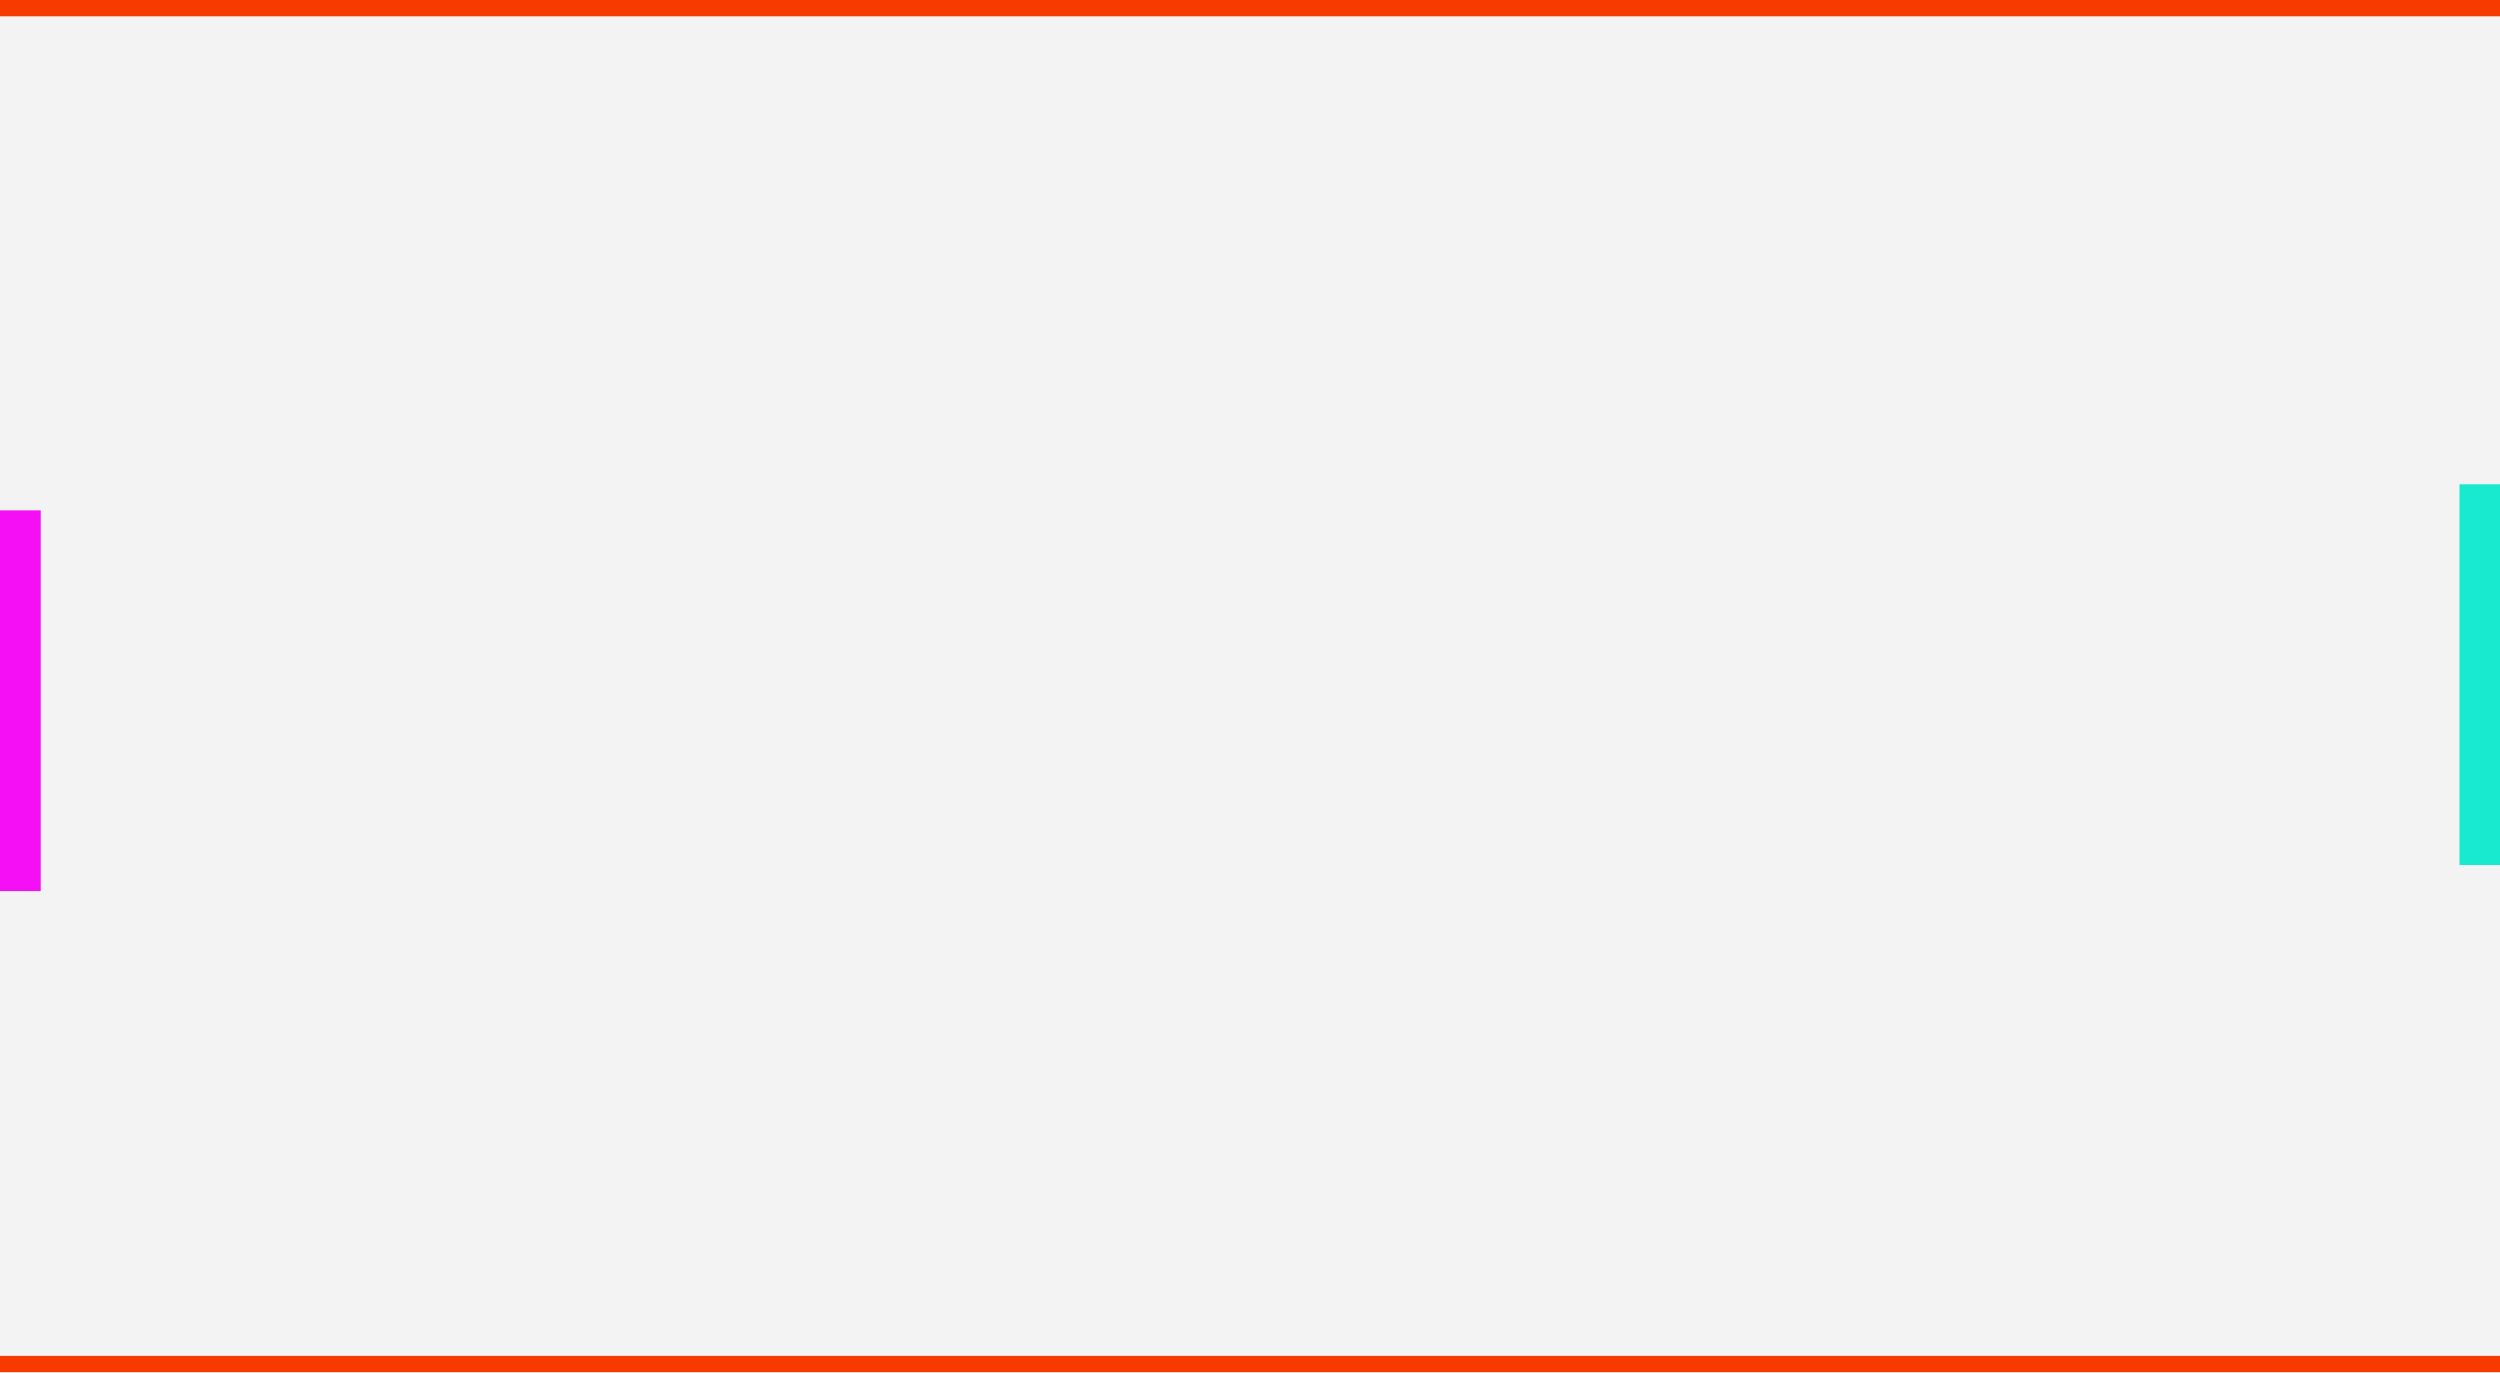
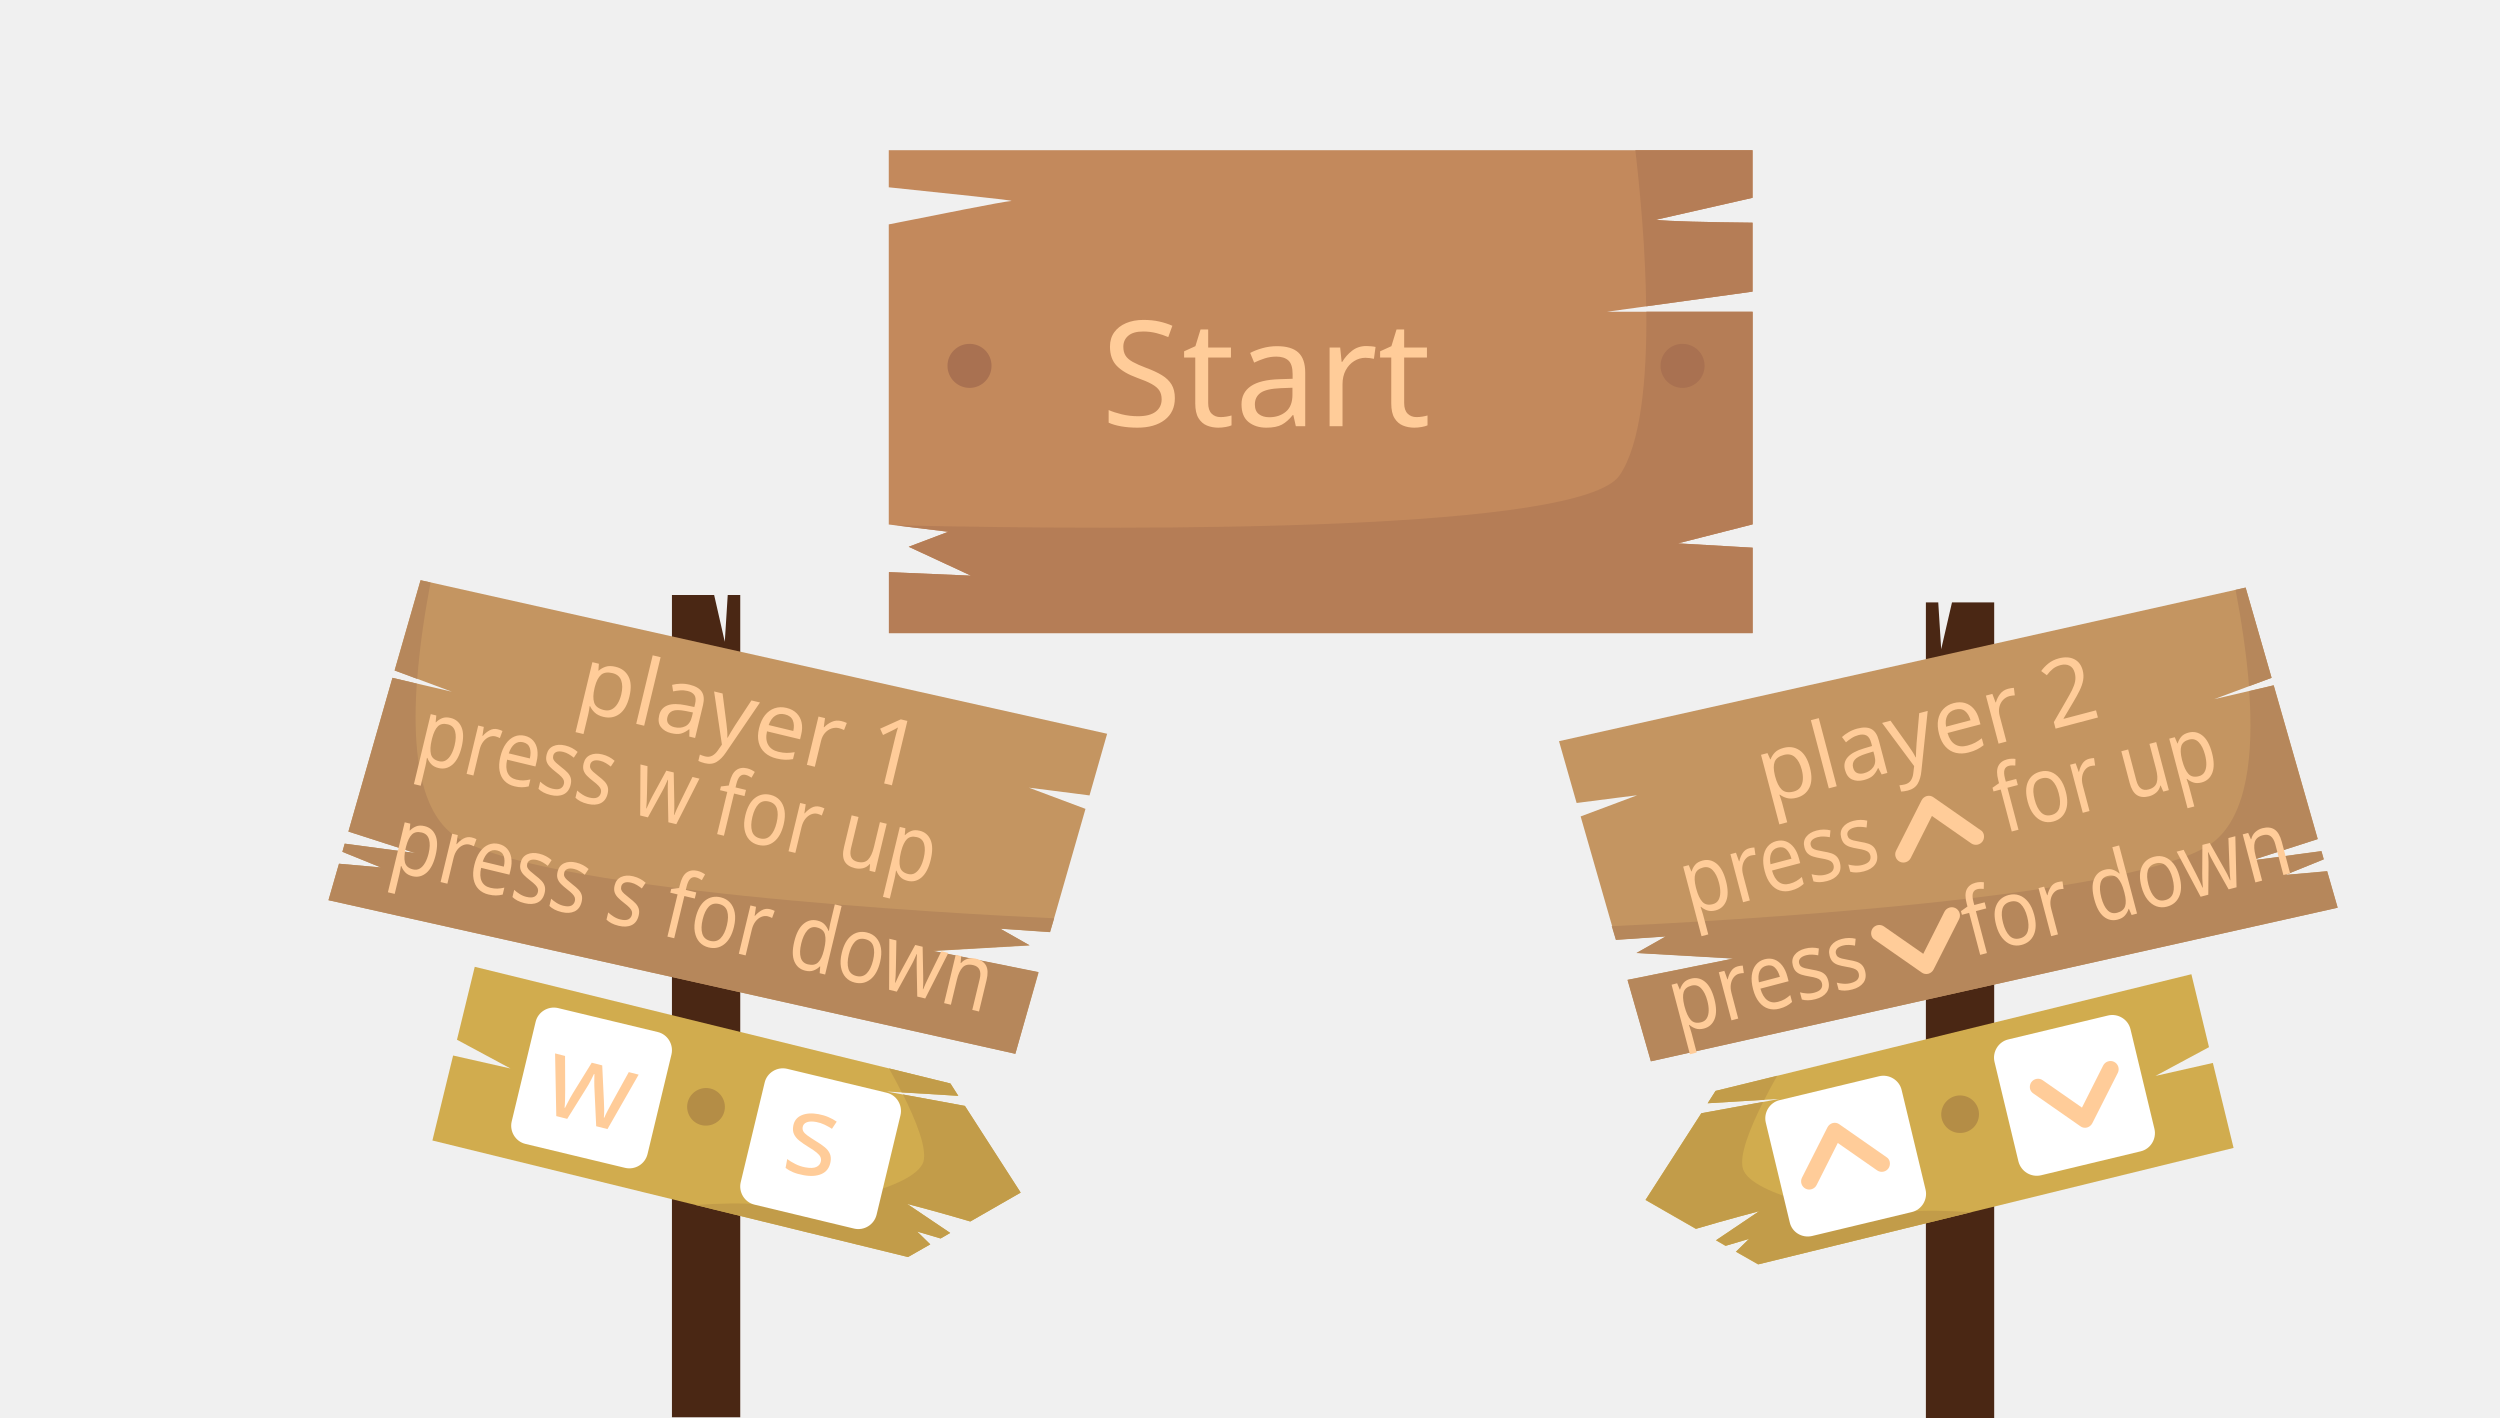
- <svg xmlns="http://www.w3.org/2000/svg" version="1.1" id="Layer_1" x="0px" y="0px" viewBox="0 0 1228 674" style="enable-background:new 0 0 1228 674;" xml:space="preserve">
+ <svg xmlns="http://www.w3.org/2000/svg" version="1.1" id="Layer_1" x="0px" y="0px" viewBox="0 0 1617.7 917.1" style="enable-background:new 0 0 1617.7 917.1;" xml:space="preserve">
  <style type="text/css">
- 	.st0{opacity:0.2;fill-rule:evenodd;clip-rule:evenodd;fill:#FFFFFF;}
- 	.st1{fill:none;stroke:#F73A00;stroke-width:8;stroke-miterlimit:10;}
- 	.st2{fill-rule:evenodd;clip-rule:evenodd;fill:#F40FF4;}
- 	.st3{fill-rule:evenodd;clip-rule:evenodd;fill:#18EAD0;}
+ 	.st0{fill-rule:evenodd;clip-rule:evenodd;fill:#C3895C;}
+ 	.st1{fill-rule:evenodd;clip-rule:evenodd;fill:#B57D56;}
+ 	.st2{fill-rule:evenodd;clip-rule:evenodd;fill:#A97151;}
+ 	.st3{fill:#FFCC99;}
+ 	.st4{font-family:'ZCOOLKuaiLe-Regular';}
+ 	.st5{font-size:95px;}
+ 	.st6{fill-rule:evenodd;clip-rule:evenodd;fill:#4A2714;}
+ 	.st7{fill-rule:evenodd;clip-rule:evenodd;fill:#C49561;}
+ 	.st8{fill-rule:evenodd;clip-rule:evenodd;fill:#B6875B;}
+ 	.st9{fill-rule:evenodd;clip-rule:evenodd;fill:#D1AC4E;}
+ 	.st10{fill-rule:evenodd;clip-rule:evenodd;fill:#C29C49;}
+ 	.st11{fill-rule:evenodd;clip-rule:evenodd;fill:#B48D46;}
+ 	.st12{font-size:60px;}
+ 	.st13{fill-rule:evenodd;clip-rule:evenodd;fill:#FFFFFF;}
+ 	.st14{font-size:73px;}
</style>
-   <g id="bane">
-     <rect y="7.9" class="st0" width="1228" height="658.6" />
-     <line id="bottum_x5F_bande" class="st1" x1="1228" y1="670" x2="0" y2="670" />
-     <line id="top_x5F_bande" class="st1" x1="0" y1="4" x2="1228" y2="4" />
+   <g>
+     <g>
+       <path class="st0" d="M575.2,97.2h558.9V128l-62.5,14.2c6.9,1,34.3,1.6,62.5,1.9v44.6l-94.1,13h94.1v137.6l-48.3,12.3l48.3,2.8    v55.3H575.2v-39.5l53.1,2.3l-40.3-18.7l25.6-9.7l-38.5-4.7V145.2c30.7-6.1,73.9-14.8,79-15.1c5.4-0.3-44.1-5.1-79-8.9V97.2z" />
+       <path class="st1" d="M1058.2,97.2h75.8V128l-62.5,14.2c6.9,1,34.3,1.6,62.5,1.9v44.6l-68.8,9.5    C1064.8,163.2,1061.6,126.6,1058.2,97.2L1058.2,97.2z M1065.3,201.7h68.8v137.6l-48.3,12.3l48.3,2.8v55.3H575.2v-39.5l53.1,2.3    l-40.3-18.7l25.6-9.7l-34.5-4.2c168.2,3.7,444.1,3.8,468.9-32.3C1061.6,287.7,1065.7,246.2,1065.3,201.7L1065.3,201.7z" />
+       <path class="st2" d="M1088.7,222.5c7.9,0,14.3,6.3,14.3,14.2c0,7.9-6.4,14.3-14.3,14.3c-7.8,0-14.2-6.4-14.2-14.3    C1074.5,228.8,1080.9,222.5,1088.7,222.5L1088.7,222.5z M627.4,222.5c7.9,0,14.2,6.3,14.2,14.2c0,7.9-6.3,14.3-14.2,14.3    c-7.9,0-14.3-6.4-14.3-14.3C613.1,228.8,619.5,222.5,627.4,222.5L627.4,222.5z" />
+     </g>
+     <text transform="matrix(1 0 0 1 712.5372 275.7851)" class="st3 st4 st5">Start</text>
+     <g>
+       <g>
+         <polygon class="st6" points="479,385 470.9,385 469,415.3 462.1,385 434.8,385 434.8,917.1 479,917.1    " />
+         <g>
+           <path class="st7" d="M716.4,474.8l-444.3-99.4l-16.8,58.4l37.1,13.8l-38.5-9l-28.5,99.5l43.2,13.9l-45.6-6.1l-1.5,5.3l24.9,10.1      l-27.1-2.4l-6.8,23.6L657,681.9l15.1-52.7l-68.4-13.8l62.6-3.6L647.3,601l32.2,2.2l22.9-79.8l-36.6-13.7c0,0,19.4,2.4,39.2,5      L716.4,474.8z" />
+           <path class="st8" d="M278.6,376.9c-3.6,19-7,40.8-8.6,62.4l-14.6-5.4l16.8-58.4L278.6,376.9L278.6,376.9z M269.7,442.4      c-2.8,40.6,1.2,79.9,22.6,97c46,37,327.3,52,389.8,54.8l-2.7,8.9l-32.2-2.2l18.9,10.7l-62.6,3.6l68.4,13.8L657,681.9      l-444.4-99.4l6.8-23.6l27.1,2.4l-24.9-10.1l1.5-5.3l45.6,6.1l-43.2-13.9l28.5-99.5L269.7,442.4L269.7,442.4z" />
+         </g>
+         <g>
+           <path class="st9" d="M307.2,625.6L615,701.1l5.1,8c-22.6-1.5-46.4-2.8-46.4-2.8l50.6,9.3l36.1,56.1l-32.6,18.7      c-19.4-5.8-40.9-11.4-40.9-11.4l27.9,18.8l-6.2,3.6l-15.2-4.5l8.5,8.3l-14.4,8.2l-307.7-75.4l13.4-55l37.1,8.4l-34.6-18.6      L307.2,625.6z" />
+           <path class="st10" d="M575.2,691.3l39.8,9.8l5.1,8c-13.6-0.9-27.6-1.7-36.6-2.2C580.7,701.4,577.9,696,575.2,691.3L575.2,691.3z       M584.3,708.2l40.1,7.4l36.1,56.1l-32.6,18.7c-19.4-5.8-40.9-11.4-40.9-11.4l27.9,18.8l-6.2,3.6l-15.2-4.5l8.5,8.3l-14.4,8.2      l-137.6-33.7c15.3-1,30.3-1.4,41.8-0.3c38.1,3.6,100.3-10.7,105.7-27.6C600,743.1,592.7,725.1,584.3,708.2L584.3,708.2z" />
+           <path class="st11" d="M460.8,727.7c6.4-2.2,9.8-9,7.6-15.4c-2.2-6.4-9.1-9.8-15.5-7.6c-6.4,2.2-9.8,9.1-7.6,15.5      C447.5,726.6,454.4,729.9,460.8,727.7L460.8,727.7z" />
+         </g>
+       </g>
+       <text transform="matrix(0.9723 0.2338 -0.2338 0.9723 370.8492 458.5532)" class="st3 st4 st12">player 1 </text>
+       <text transform="matrix(0.9722 0.2343 -0.2343 0.9722 297.8307 536.4415)" class="st3 st4 st12"> </text>
+       <text transform="matrix(0.8326 0.2002 -0.2338 0.9723 266.9645 492.3436)">
+         <tspan x="0" y="0" class="st3 st4 st12">press w for up </tspan>
+         <tspan x="0" y="72" class="st3 st4 st12">press s for down</tspan>
+       </text>
+       <path class="st13" d="M404.5,755.7l-64.5-15.5c-6.4-1.5-10.4-8.1-8.9-14.5l15.5-64.5c1.5-6.4,8.1-10.4,14.5-8.9l64.5,15.5    c6.4,1.5,10.4,8.1,8.9,14.5L419,746.8C417.4,753.3,410.9,757.2,404.5,755.7z" />
+       <text transform="matrix(0.9693 0.246 -0.246 0.9693 348.7661 719.4437)" class="st3 st4 st14">w</text>
+       <path class="st13" d="M552.7,795l-64.5-15.5c-6.4-1.5-10.4-8.1-8.9-14.5l15.5-64.5c1.5-6.4,8.1-10.4,14.5-8.9l64.5,15.5    c6.4,1.5,10.4,8.1,8.9,14.5l-15.5,64.5C565.6,792.5,559.1,796.5,552.7,795z" />
+       <text transform="matrix(0.9832 0.1824 -0.1824 0.9832 504.2742 756.778)" class="st3 st4 st14">s</text>
+     </g>
+     <g>
+       <polygon class="st6" points="1246.2,389.8 1254.2,389.8 1256.1,420.1 1263.1,389.8 1290.4,389.8 1290.4,921.9 1246.2,921.9   " />
+       <g>
+         <path class="st7" d="M1008.8,479.6l444.3-99.4l16.8,58.4l-37.1,13.8l38.5-9l28.5,99.5l-43.2,13.9l45.6-6.1l1.5,5.3l-24.9,10.1     l27.1-2.4l6.8,23.6l-444.4,99.4l-15.1-52.7l68.4-13.8l-62.6-3.6l18.9-10.7l-32.2,2.2l-22.9-79.8l36.6-13.7c0,0-19.4,2.4-39.2,5     L1008.8,479.6z" />
+         <path class="st8" d="M1446.6,381.7l6.5-1.5l16.8,58.4l-14.6,5.4C1453.6,422.5,1450.2,400.7,1446.6,381.7L1446.6,381.7z      M1455.4,447.2l15.8-3.7l28.5,99.5l-43.2,13.9l45.6-6.1l1.5,5.3l-24.9,10.1l27.1-2.4l6.8,23.6l-444.4,99.4l-15.1-52.7l68.4-13.8     l-62.6-3.6l18.9-10.7l-32.2,2.2l-2.7-8.9c62.5-2.8,343.8-17.9,389.8-54.8C1454.3,527.1,1458.3,487.8,1455.4,447.2L1455.4,447.2z" />
+       </g>
+       <g>
+         <path class="st9" d="M1418,630.4l-307.9,75.5l-5.1,8c22.6-1.5,46.4-2.8,46.4-2.8l-50.6,9.3l-36.1,56.1l32.6,18.7     c19.4-5.8,40.9-11.4,40.9-11.4l-27.9,18.8l6.2,3.6l15.2-4.5l-8.5,8.3l14.4,8.2l307.7-75.4l-13.4-55l-37.1,8.4l34.6-18.6     L1418,630.4z" />
+         <path class="st10" d="M1150,696.1c-2.7,4.7-5.6,10.1-8.4,15.6c-9,0.5-23,1.4-36.6,2.2l5.1-8L1150,696.1L1150,696.1z M1140.9,713     c-8.4,16.9-15.8,34.9-13,43.5c5.4,16.9,67.6,31.2,105.7,27.6c11.4-1.1,26.5-0.7,41.8,0.3l-137.6,33.7l-14.4-8.2l8.5-8.3     l-15.2,4.5l-6.2-3.6l27.9-18.8c0,0-21.6,5.7-40.9,11.4l-32.6-18.7l36.1-56.1L1140.9,713L1140.9,713z" />
+         <path class="st11" d="M1264.4,732.5c-6.4-2.2-9.8-9-7.6-15.4c2.2-6.4,9.1-9.8,15.5-7.6c6.4,2.2,9.8,9.1,7.6,15.5     C1277.7,731.3,1270.8,734.6,1264.4,732.5L1264.4,732.5z" />
+       </g>
+     </g>
+     <text transform="matrix(0.967 -0.2546 0.2546 0.967 1142.781 520.81)" class="st3 st4 st12">player 2 </text>
+     <text transform="matrix(-0.9722 0.2343 0.2343 0.9722 1427.34 541.234)" class="st3 st4 st12"> </text>
+     <text transform="matrix(0.8281 -0.218 0.2546 0.967 1067.291 599.7729)">
+       <tspan x="0" y="0" class="st3 st4 st12">  press      for up </tspan>
+       <tspan x="0" y="72" class="st3 st4 st12">press     for down</tspan>
+     </text>
+     <path class="st13" d="M1320.7,760.5l64.5-15.5c6.4-1.5,10.4-8.1,8.9-14.5l-15.5-64.5c-1.5-6.4-8.1-10.4-14.5-8.9l-64.6,15.5   c-6.4,1.5-10.4,8.1-8.9,14.5l15.5,64.5C1307.8,758.1,1314.3,762,1320.7,760.5z" />
+     <path class="st13" d="M1172.5,799.8l64.6-15.5c6.4-1.5,10.4-8.1,8.9-14.5l-15.5-64.5c-1.5-6.4-8.1-10.4-14.5-8.9l-64.5,15.5   c-6.4,1.5-10.4,8.1-8.9,14.5l15.5,64.5C1159.5,797.3,1166,801.3,1172.5,799.8z" />
+     <g>
+       <g>
+         <path class="st3" d="M1283.7,540.1c0.3,1.4,0.1,3-0.8,4.3c-1.7,2.4-5,3-7.4,1.3l-25.4-17.7l-13.7,27.2c-1.3,2.6-4.5,3.7-7.1,2.4     c-2.6-1.3-3.7-4.5-2.4-7.1l16.5-32.6c0.7-1.4,2-2.4,3.4-2.8c1.5-0.4,3.1-0.1,4.3,0.8l30.4,21.2     C1282.7,537.7,1283.4,538.9,1283.7,540.1z" />
+       </g>
+     </g>
+     <g>
+       <g>
+         <path class="st3" d="M1222.8,751.7c0.3,1.4,0.1,3-0.8,4.3c-1.7,2.4-5,3-7.4,1.3l-25.4-17.7l-13.7,27.2c-1.3,2.6-4.5,3.7-7.1,2.4     c-2.6-1.3-3.7-4.5-2.4-7.1l16.5-32.6c0.7-1.4,2-2.4,3.4-2.8c1.5-0.4,3.1-0.1,4.3,0.8l30.4,21.2     C1221.8,749.4,1222.5,750.5,1222.8,751.7z" />
+       </g>
+     </g>
+     <g>
+       <g>
+         <path class="st3" d="M1210.9,605.1c-0.3-1.4-0.1-3,0.8-4.3c1.7-2.4,5-3,7.4-1.3l25.4,17.7l13.7-27.2c1.3-2.6,4.5-3.7,7.1-2.4     c2.6,1.3,3.7,4.5,2.4,7.1l-16.5,32.6c-0.7,1.4-2,2.4-3.4,2.8c-1.5,0.4-3.1,0.1-4.3-0.8l-30.4-21.2     C1211.9,607.5,1211.2,606.3,1210.9,605.1z" />
+       </g>
+     </g>
+     <g>
+       <g>
+         <path class="st3" d="M1313.6,704.6c-0.3-1.4-0.1-3,0.8-4.3c1.7-2.4,5-3,7.4-1.3l25.4,17.7l13.7-27.2c1.3-2.6,4.5-3.7,7.1-2.4     c2.6,1.3,3.7,4.5,2.4,7.1l-16.5,32.6c-0.7,1.4-2,2.4-3.4,2.8c-1.5,0.4-3.1,0.1-4.3-0.8l-30.4-21.2     C1314.7,706.9,1313.9,705.8,1313.6,704.6z" />
+       </g>
+     </g>
  </g>
-   <rect id="paddleLeft" y="250.7" class="st2" width="20" height="187" />
-   <rect id="paddleRight" x="1208.1" y="237.9" class="st3" width="20" height="187" />
</svg>
